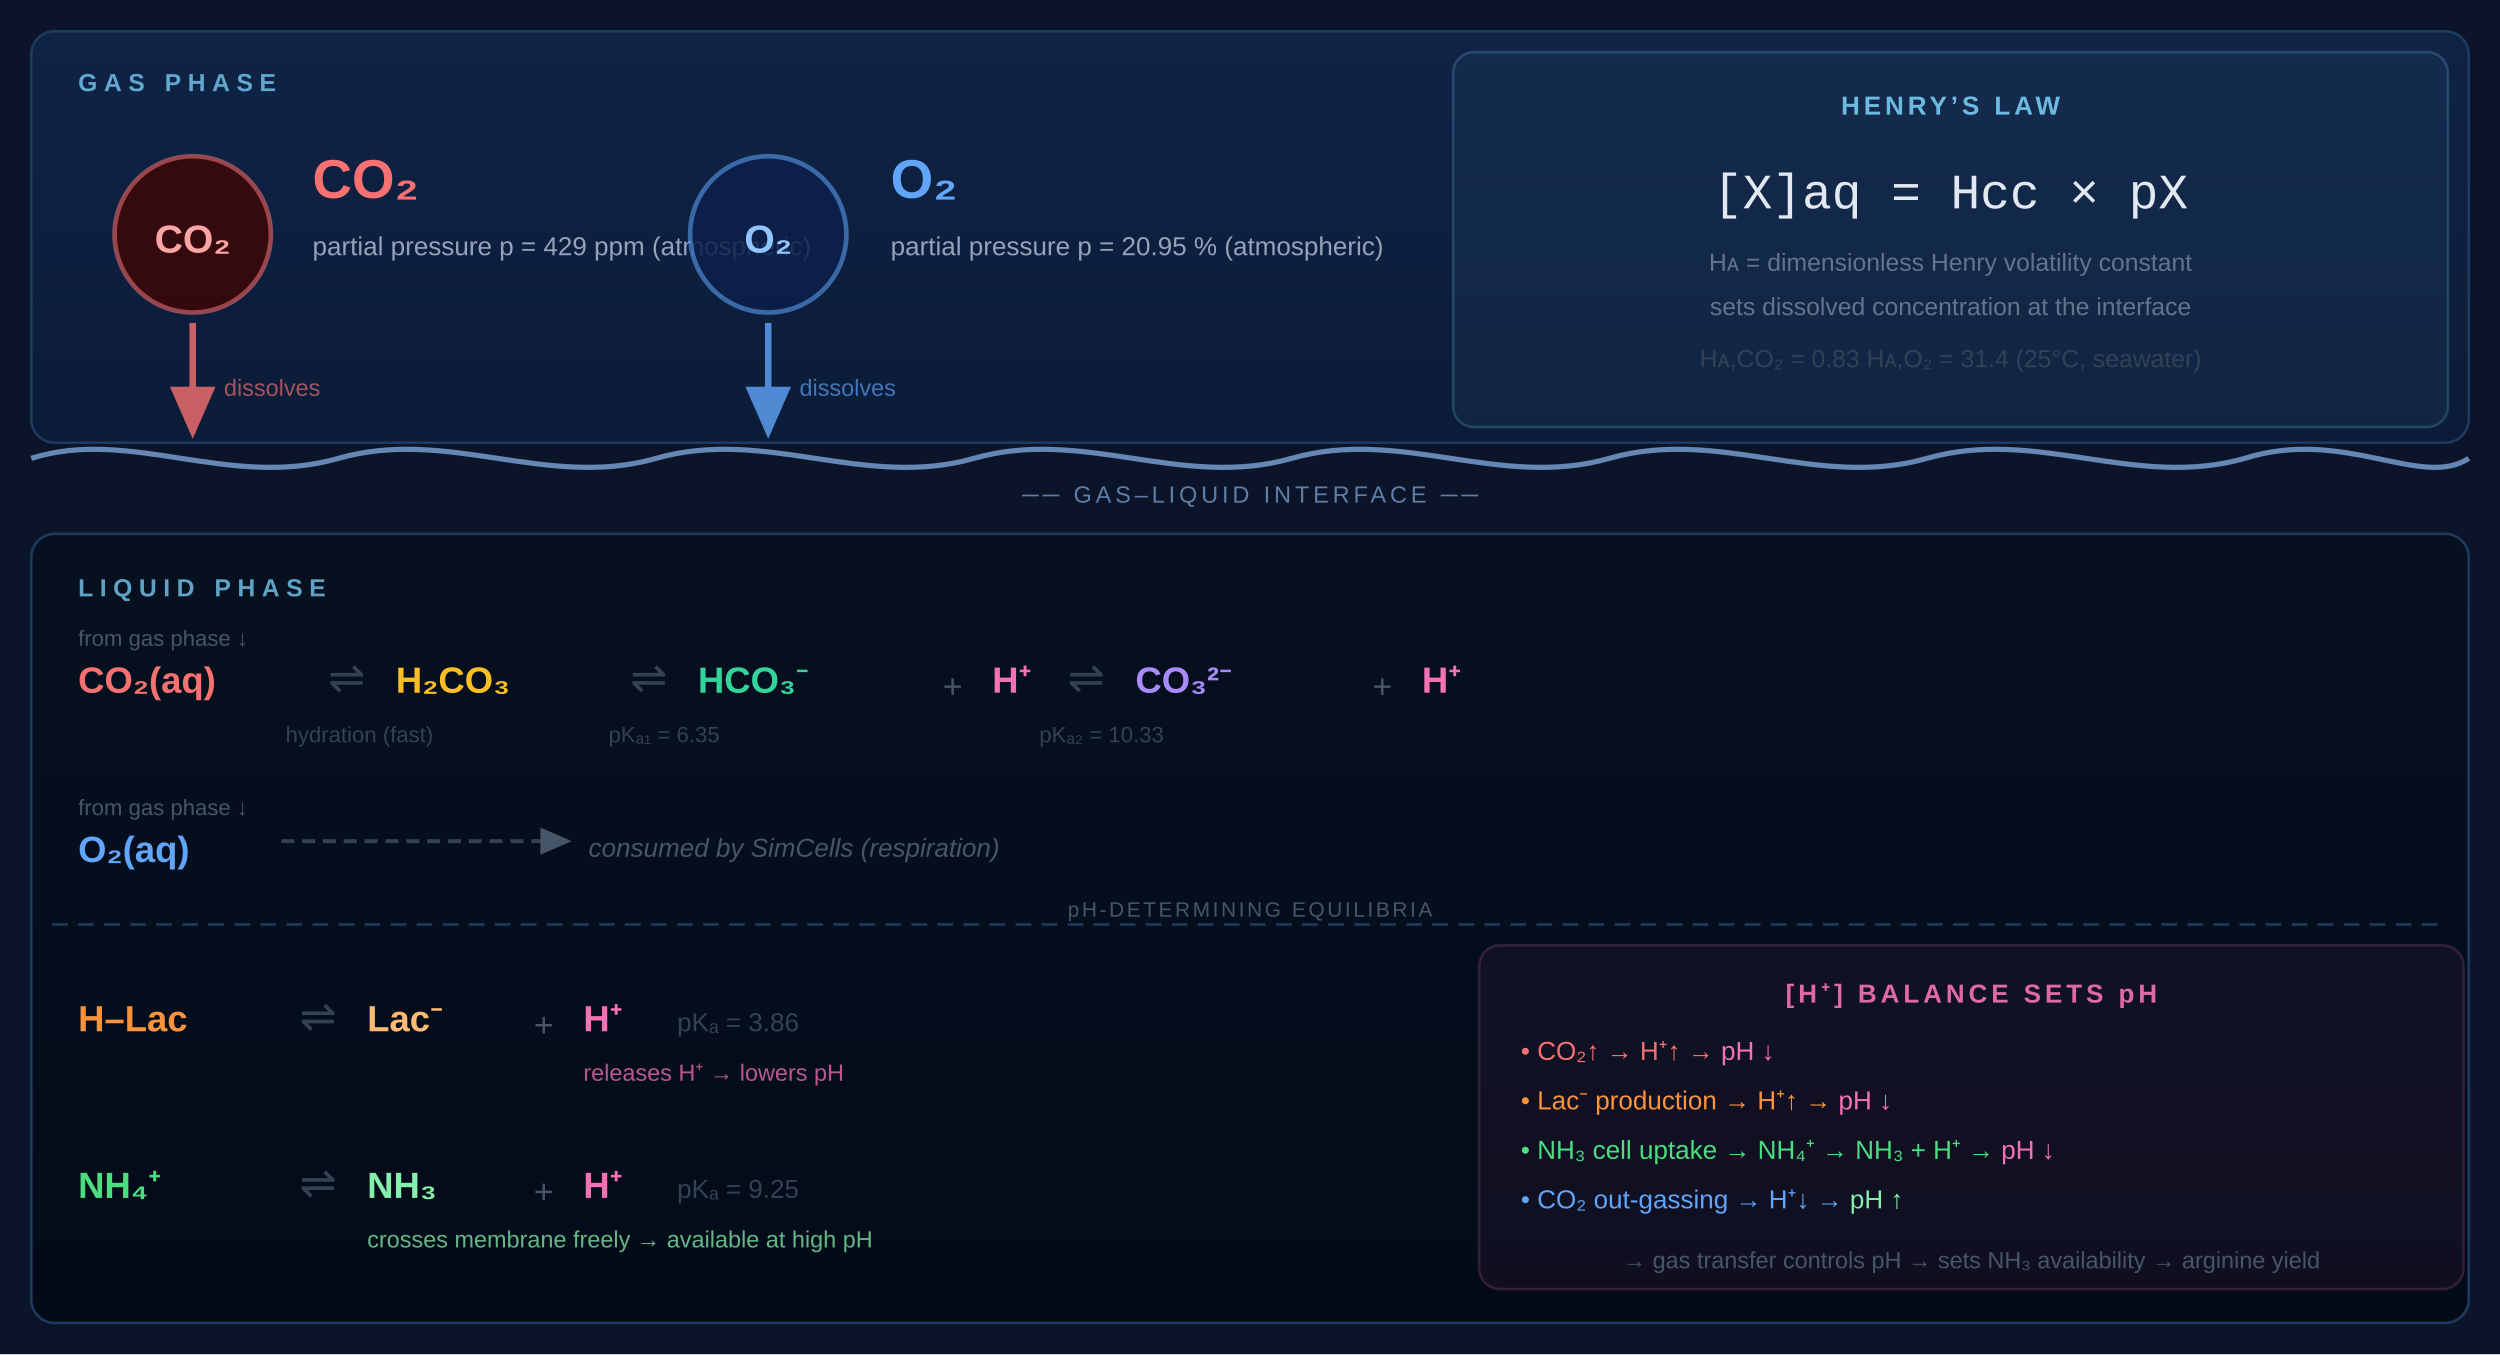
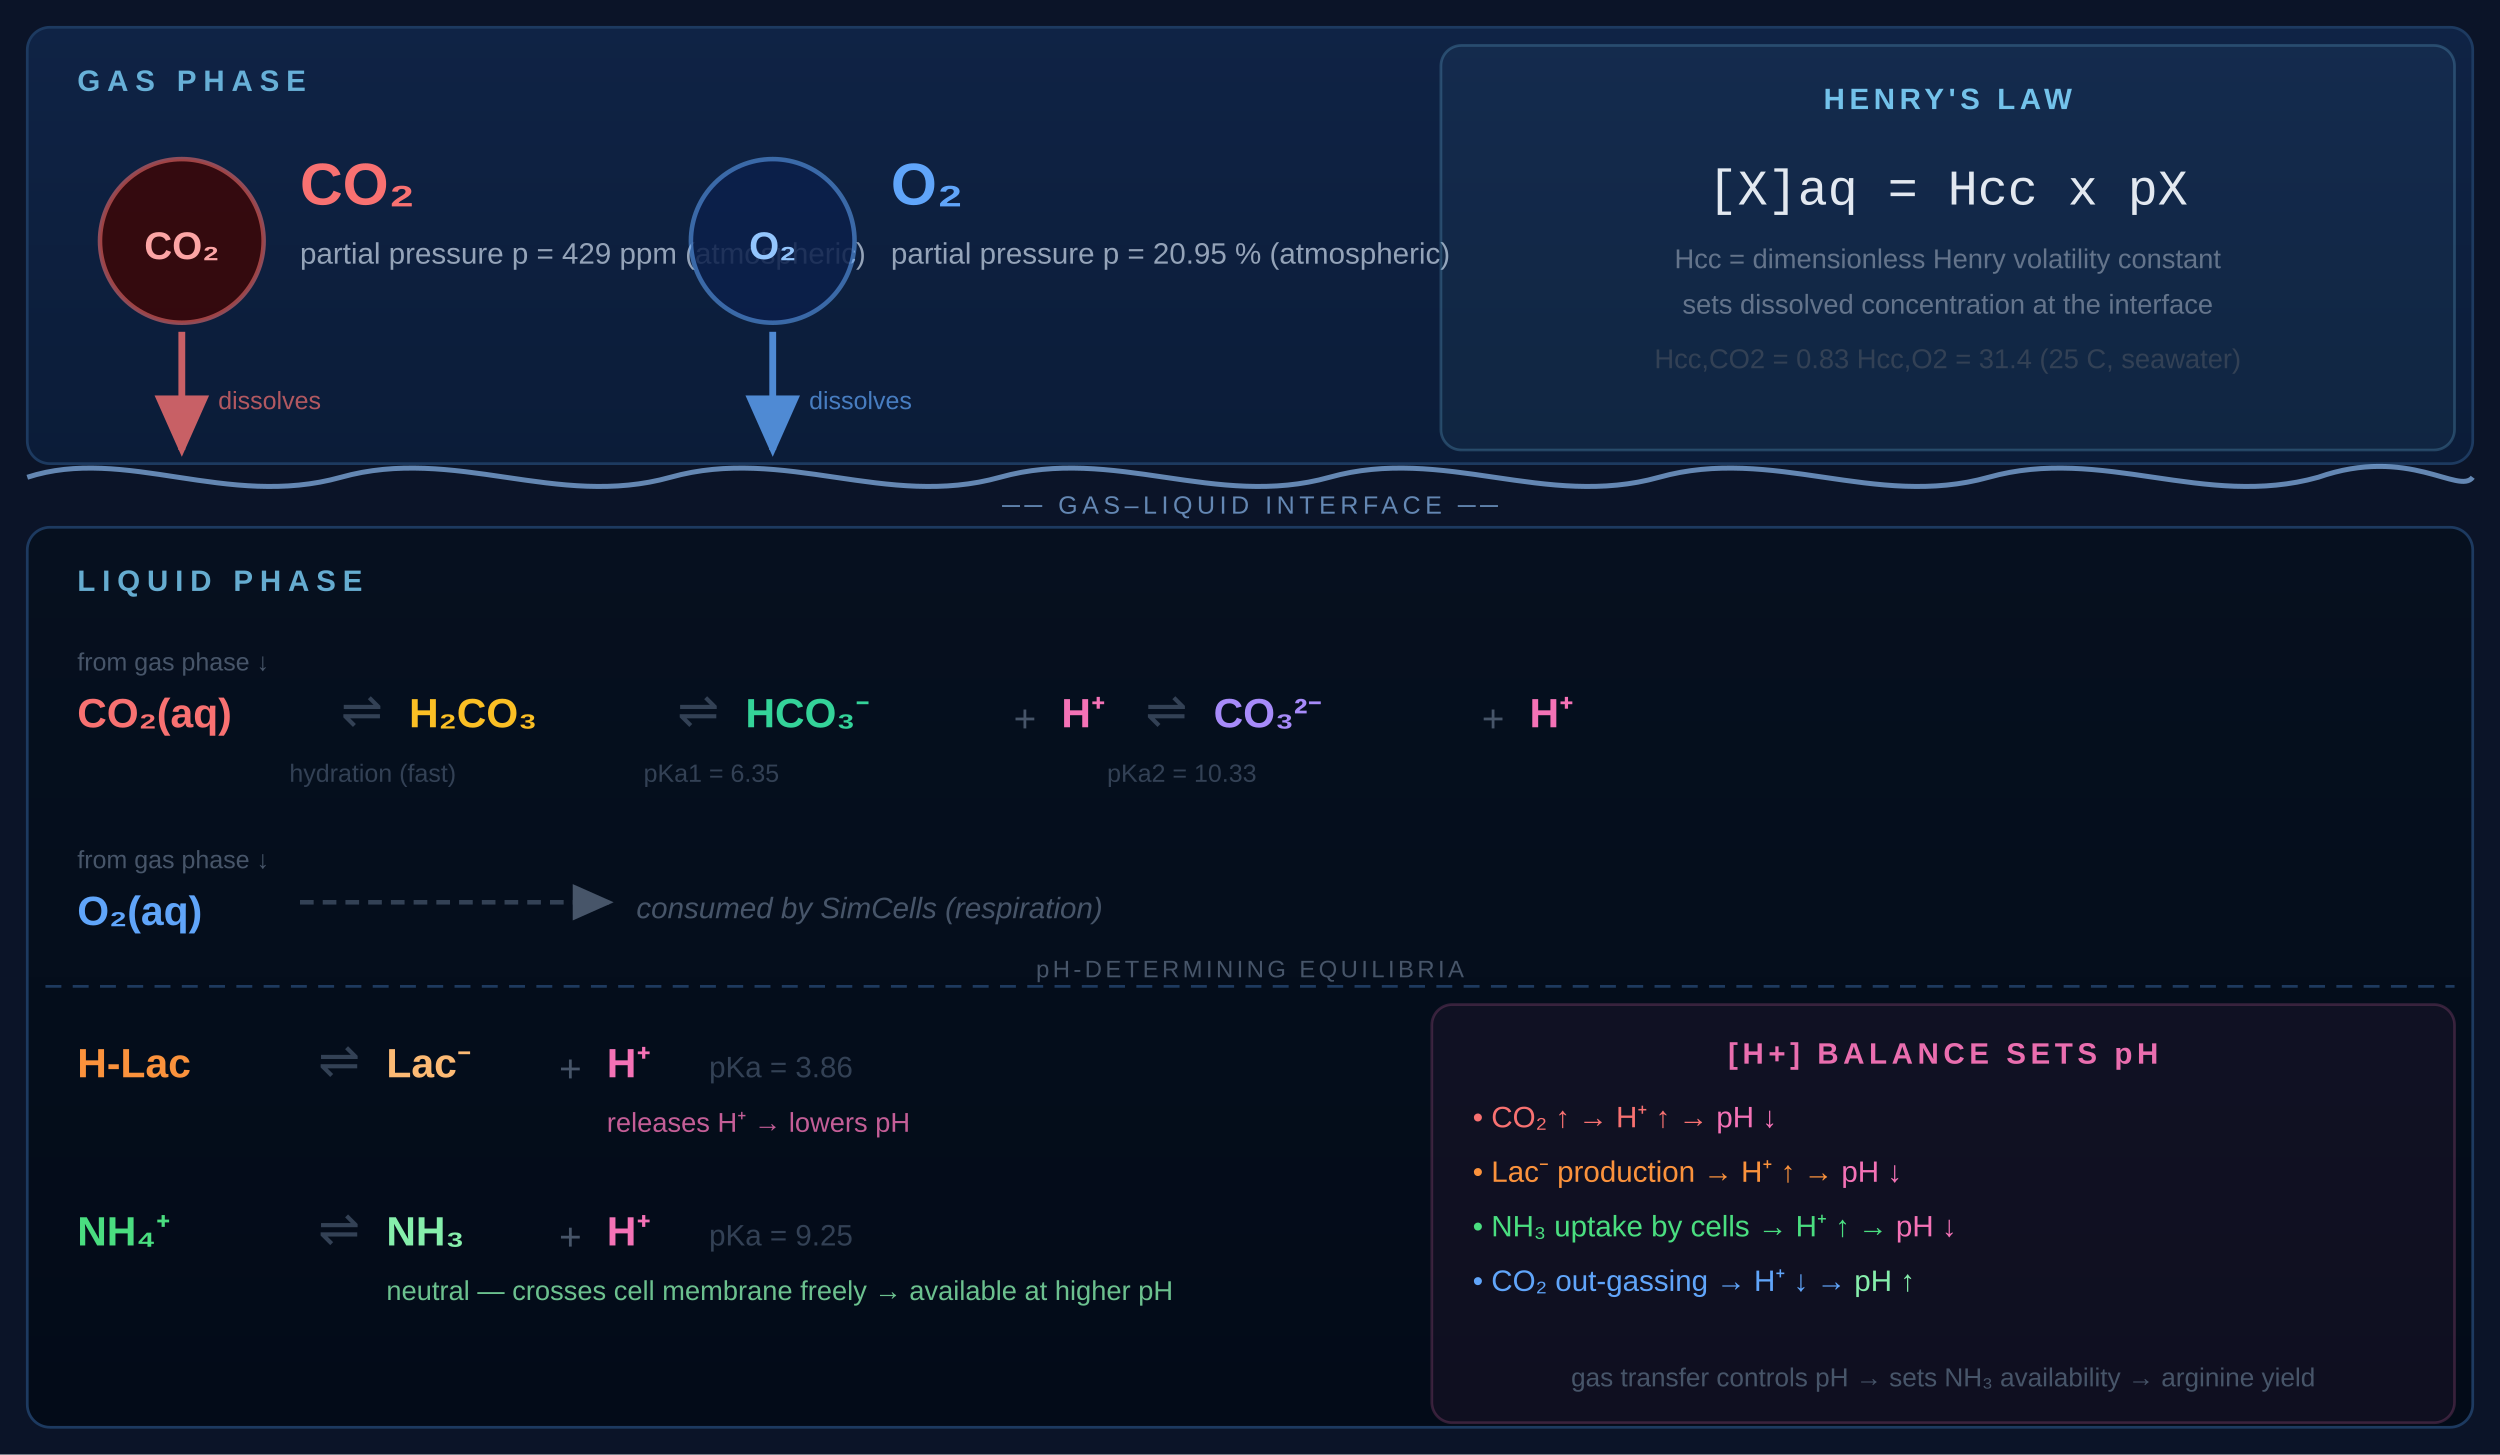
- <svg xmlns="http://www.w3.org/2000/svg" viewBox="0 0 960 520" font-family="'Segoe UI', Arial, sans-serif">
+ <svg xmlns="http://www.w3.org/2000/svg" viewBox="0 0 1100 640" font-family="'Segoe UI', Arial, sans-serif">
  <defs>
-     <marker id="aR" markerWidth="8" markerHeight="7" refX="7" refY="3.5" orient="auto">
-       <polygon points="0,0 0,7 8,3.5" fill="#f87171" />
+     <marker id="aR" markerWidth="9" markerHeight="8" refX="8" refY="4" orient="auto">
+       <polygon points="0,0 0,8 9,4" fill="#f87171" />
    </marker>
-     <marker id="aB" markerWidth="8" markerHeight="7" refX="7" refY="3.5" orient="auto">
-       <polygon points="0,0 0,7 8,3.5" fill="#60a5fa" />
+     <marker id="aB" markerWidth="9" markerHeight="8" refX="8" refY="4" orient="auto">
+       <polygon points="0,0 0,8 9,4" fill="#60a5fa" />
    </marker>
-     <marker id="aG" markerWidth="8" markerHeight="7" refX="7" refY="3.5" orient="auto">
-       <polygon points="0,0 0,7 8,3.5" fill="#475569" />
+     <marker id="aG" markerWidth="9" markerHeight="8" refX="8" refY="4" orient="auto">
+       <polygon points="0,0 0,8 9,4" fill="#475569" />
    </marker>
    <linearGradient id="gGas" x1="0" y1="0" x2="0" y2="1">
      <stop offset="0%" stop-color="#0f2345" />
      <stop offset="100%" stop-color="#0b1c38" />
    </linearGradient>
    <linearGradient id="gLiq" x1="0" y1="0" x2="0" y2="1">
      <stop offset="0%" stop-color="#06101f" />
      <stop offset="100%" stop-color="#030b18" />
    </linearGradient>
  </defs>
-   <rect width="960" height="520" fill="#0b1428" />
-   <rect x="12" y="12" width="936" height="158" rx="9" fill="url(#gGas)" stroke="#1d3a60" stroke-width="1" />
-   <rect x="12" y="205" width="936" height="303" rx="9" fill="url(#gLiq)" stroke="#1d3a60" stroke-width="1" />
-   <text x="30" y="35" fill="#7dd3fc" font-size="9.5" font-weight="700" letter-spacing="2.5" opacity="0.75">GAS PHASE</text>
-   <text x="30" y="229" fill="#7dd3fc" font-size="9.5" font-weight="700" letter-spacing="2.5" opacity="0.75">LIQUID PHASE</text>
-   <path d="M12,176 C50,164 88,188 130,176 C172,164 210,188 252,176 C294,164 332,188 374,176            C416,164 454,188 496,176 C538,164 576,188 618,176 C660,164 698,188 740,176            C782,164 820,188 862,176 C900,164 930,188 948,176" fill="none" stroke="#93c5fd" stroke-width="2" opacity="0.65" />
-   <text x="480" y="193" fill="#93c5fd" font-size="9" text-anchor="middle" letter-spacing="1.5" opacity="0.6">──  GAS–LIQUID INTERFACE  ──</text>
-   <circle cx="74" cy="90" r="30" fill="#3b0606" opacity="0.85" />
-   <circle cx="74" cy="90" r="30" fill="none" stroke="#f87171" stroke-width="1.8" opacity="0.55" />
-   <text x="74" y="97" fill="#fca5a5" font-size="15" font-weight="700" text-anchor="middle">CO₂</text>
-   <text x="120" y="76" fill="#f87171" font-size="21" font-weight="700">CO₂</text>
-   <text x="120" y="98" fill="#94a3b8" font-size="10">partial pressure  p = 429 ppm  (atmospheric)</text>
-   <line x1="74" y1="124" x2="74" y2="166" stroke="#f87171" stroke-width="2.5" marker-end="url(#aR)" opacity="0.8" />
-   <text x="86" y="152" fill="#f87171" font-size="9" opacity="0.65">dissolves</text>
-   <circle cx="295" cy="90" r="30" fill="#0b1e4a" opacity="0.85" />
-   <circle cx="295" cy="90" r="30" fill="none" stroke="#60a5fa" stroke-width="1.8" opacity="0.55" />
-   <text x="295" y="97" fill="#93c5fd" font-size="15" font-weight="700" text-anchor="middle">O₂</text>
-   <text x="342" y="76" fill="#60a5fa" font-size="21" font-weight="700">O₂</text>
-   <text x="342" y="98" fill="#94a3b8" font-size="10">partial pressure  p = 20.95 %  (atmospheric)</text>
-   <line x1="295" y1="124" x2="295" y2="166" stroke="#60a5fa" stroke-width="2.5" marker-end="url(#aB)" opacity="0.8" />
-   <text x="307" y="152" fill="#60a5fa" font-size="9" opacity="0.65">dissolves</text>
-   <rect x="558" y="20" width="382" height="144" rx="8" fill="rgba(125,211,252,0.05)" stroke="rgba(125,211,252,0.2)" stroke-width="1" />
-   <text x="749" y="44" fill="#7dd3fc" font-size="10" text-anchor="middle" font-weight="700" letter-spacing="1.5" opacity="0.85">HENRY’S LAW</text>
-   <text x="749" y="80" fill="#e2e8f0" font-size="19" text-anchor="middle" font-family="Courier New, monospace">[X]aq = Hcc × pX</text>
-   <text x="749" y="104" fill="#64748b" font-size="9.5" text-anchor="middle">Hᴀ = dimensionless Henry volatility constant</text>
-   <text x="749" y="121" fill="#64748b" font-size="9.5" text-anchor="middle">sets dissolved concentration at the interface</text>
-   <text x="749" y="141" fill="#334155" font-size="9.5" text-anchor="middle">Hᴀ,CO₂ = 0.83    Hᴀ,O₂ = 31.4    (25°C, seawater)</text>
-   <text x="30" y="248" fill="#475569" font-size="8.5">from gas phase ↓</text>
-   <text x="30" y="266" fill="#f87171" font-size="14" font-weight="700">CO₂(aq)</text>
-   <text x="126" y="266" fill="#334155" font-size="17">⇌</text>
-   <text x="152" y="266" fill="#fbbf24" font-size="14" font-weight="700">H₂CO₃</text>
-   <text x="242" y="266" fill="#334155" font-size="17">⇌</text>
-   <text x="268" y="266" fill="#34d399" font-size="14" font-weight="700">HCO₃⁻</text>
-   <text x="362" y="268" fill="#475569" font-size="13">+</text>
-   <text x="381" y="266" fill="#f472b6" font-size="14" font-weight="700">H⁺</text>
-   <text x="410" y="266" fill="#334155" font-size="17">⇌</text>
-   <text x="436" y="266" fill="#a78bfa" font-size="14" font-weight="700">CO₃²⁻</text>
-   <text x="527" y="268" fill="#475569" font-size="13">+</text>
-   <text x="546" y="266" fill="#f472b6" font-size="14" font-weight="700">H⁺</text>
-   <text x="138" y="285" fill="#334155" font-size="8.5" text-anchor="middle">hydration (fast)</text>
-   <text x="255" y="285" fill="#334155" font-size="8.5" text-anchor="middle">pKₐ₁ = 6.35</text>
-   <text x="423" y="285" fill="#334155" font-size="8.5" text-anchor="middle">pKₐ₂ = 10.33</text>
-   <text x="30" y="313" fill="#475569" font-size="8.5">from gas phase ↓</text>
-   <text x="30" y="331" fill="#60a5fa" font-size="14" font-weight="700">O₂(aq)</text>
-   <line x1="108" y1="323" x2="218" y2="323" stroke="#334155" stroke-width="1.5" stroke-dasharray="5,3" marker-end="url(#aG)" />
-   <text x="226" y="329" fill="#475569" font-size="10" font-style="italic">consumed by SimCells (respiration)</text>
-   <line x1="20" y1="355" x2="940" y2="355" stroke="#1e3a5f" stroke-width="1" stroke-dasharray="6,4" />
-   <text x="480" y="352" fill="#475569" font-size="8" text-anchor="middle" letter-spacing="1">pH-DETERMINING EQUILIBRIA</text>
-   <text x="30" y="396" fill="#fb923c" font-size="14" font-weight="700">H–Lac</text>
-   <text x="115" y="396" fill="#334155" font-size="17">⇌</text>
-   <text x="141" y="396" fill="#fdba74" font-size="14" font-weight="700">Lac⁻</text>
-   <text x="205" y="398" fill="#475569" font-size="13">+</text>
-   <text x="224" y="396" fill="#f472b6" font-size="14" font-weight="700">H⁺</text>
-   <text x="260" y="396" fill="#334155" font-size="10">pKₐ = 3.86</text>
-   <text x="224" y="415" fill="#f472b6" font-size="9" opacity="0.75">releases H⁺ → lowers pH</text>
-   <text x="30" y="460" fill="#4ade80" font-size="14" font-weight="700">NH₄⁺</text>
-   <text x="115" y="460" fill="#334155" font-size="17">⇌</text>
-   <text x="141" y="460" fill="#86efac" font-size="14" font-weight="700">NH₃</text>
-   <text x="205" y="462" fill="#475569" font-size="13">+</text>
-   <text x="224" y="460" fill="#f472b6" font-size="14" font-weight="700">H⁺</text>
-   <text x="260" y="460" fill="#334155" font-size="10">pKₐ = 9.25</text>
-   <text x="141" y="479" fill="#86efac" font-size="9" opacity="0.75">crosses membrane freely → available at high pH</text>
-   <rect x="568" y="363" width="378" height="132" rx="8" fill="rgba(244,114,182,0.05)" stroke="rgba(244,114,182,0.18)" stroke-width="1" />
-   <text x="757" y="385" fill="#f472b6" font-size="10" text-anchor="middle" font-weight="700" letter-spacing="1.5" opacity="0.9">[H⁺] BALANCE SETS pH</text>
-   <text x="584" y="407" fill="#f87171" font-size="10">•  CO₂↑ → H⁺↑ → <tspan fill="#f472b6">pH ↓</tspan>
+   <rect width="1100" height="640" fill="#0b1428" />
+   <rect x="12" y="12" width="1076" height="192" rx="10" fill="url(#gGas)" stroke="#1d3a60" stroke-width="1.2" />
+   <rect x="12" y="232" width="1076" height="396" rx="10" fill="url(#gLiq)" stroke="#1d3a60" stroke-width="1.2" />
+   <text x="34" y="40" fill="#7dd3fc" font-size="13" font-weight="700" letter-spacing="3" opacity="0.8">GAS PHASE</text>
+   <text x="34" y="260" fill="#7dd3fc" font-size="13" font-weight="700" letter-spacing="3" opacity="0.8">LIQUID PHASE</text>
+   <path d="M12,210 C55,196 100,224 150,210 C200,196 245,224 295,210 C345,196 390,224 440,210            C490,196 535,224 585,210 C635,196 680,224 730,210 C780,196 825,224 875,210            C925,196 970,224 1020,210 C1060,196 1082,218 1088,210" fill="none" stroke="#93c5fd" stroke-width="2.2" opacity="0.65" />
+   <text x="550" y="226" fill="#93c5fd" font-size="11" text-anchor="middle" letter-spacing="2" opacity="0.65">──  GAS–LIQUID INTERFACE  ──</text>
+   <circle cx="80" cy="106" r="36" fill="#3b0606" opacity="0.85" />
+   <circle cx="80" cy="106" r="36" fill="none" stroke="#f87171" stroke-width="2" opacity="0.55" />
+   <text x="80" y="114" fill="#fca5a5" font-size="17" font-weight="700" text-anchor="middle">CO₂</text>
+   <text x="132" y="90" fill="#f87171" font-size="26" font-weight="700">CO₂</text>
+   <text x="132" y="116" fill="#94a3b8" font-size="13">partial pressure  p = 429 ppm  (atmospheric)</text>
+   <line x1="80" y1="146" x2="80" y2="198" stroke="#f87171" stroke-width="3" marker-end="url(#aR)" opacity="0.8" />
+   <text x="96" y="180" fill="#f87171" font-size="11" opacity="0.7">dissolves</text>
+   <circle cx="340" cy="106" r="36" fill="#0b1e4a" opacity="0.85" />
+   <circle cx="340" cy="106" r="36" fill="none" stroke="#60a5fa" stroke-width="2" opacity="0.55" />
+   <text x="340" y="114" fill="#93c5fd" font-size="17" font-weight="700" text-anchor="middle">O₂</text>
+   <text x="392" y="90" fill="#60a5fa" font-size="26" font-weight="700">O₂</text>
+   <text x="392" y="116" fill="#94a3b8" font-size="13">partial pressure  p = 20.95 %  (atmospheric)</text>
+   <line x1="340" y1="146" x2="340" y2="198" stroke="#60a5fa" stroke-width="3" marker-end="url(#aB)" opacity="0.8" />
+   <text x="356" y="180" fill="#60a5fa" font-size="11" opacity="0.7">dissolves</text>
+   <rect x="634" y="20" width="446" height="178" rx="9" fill="rgba(125,211,252,0.05)" stroke="rgba(125,211,252,0.22)" stroke-width="1.2" />
+   <text x="857" y="48" fill="#7dd3fc" font-size="13" text-anchor="middle" font-weight="700" letter-spacing="2" opacity="0.9">HENRY'S LAW</text>
+   <text x="857" y="90" fill="#e2e8f0" font-size="22" text-anchor="middle" font-family="Courier New, monospace">[X]aq  =  Hcc  x  pX</text>
+   <text x="857" y="118" fill="#64748b" font-size="12" text-anchor="middle">Hcc = dimensionless Henry volatility constant</text>
+   <text x="857" y="138" fill="#64748b" font-size="12" text-anchor="middle">sets dissolved concentration at the interface</text>
+   <text x="857" y="162" fill="#334155" font-size="12" text-anchor="middle">Hcc,CO2 = 0.83     Hcc,O2 = 31.4    (25 C, seawater)</text>
+   <text x="34" y="295" fill="#475569" font-size="11">from gas phase ↓</text>
+   <text x="34" y="320" fill="#f87171" font-size="18" font-weight="700">CO₂(aq)</text>
+   <text x="150" y="320" fill="#334155" font-size="22">⇌</text>
+   <text x="180" y="320" fill="#fbbf24" font-size="18" font-weight="700">H₂CO₃</text>
+   <text x="298" y="320" fill="#334155" font-size="22">⇌</text>
+   <text x="328" y="320" fill="#34d399" font-size="18" font-weight="700">HCO₃⁻</text>
+   <text x="446" y="322" fill="#475569" font-size="17">+</text>
+   <text x="467" y="320" fill="#f472b6" font-size="18" font-weight="700">H⁺</text>
+   <text x="504" y="320" fill="#334155" font-size="22">⇌</text>
+   <text x="534" y="320" fill="#a78bfa" font-size="18" font-weight="700">CO₃²⁻</text>
+   <text x="652" y="322" fill="#475569" font-size="17">+</text>
+   <text x="673" y="320" fill="#f472b6" font-size="18" font-weight="700">H⁺</text>
+   <text x="164" y="344" fill="#334155" font-size="11" text-anchor="middle">hydration (fast)</text>
+   <text x="313" y="344" fill="#334155" font-size="11" text-anchor="middle">pKa1 = 6.35</text>
+   <text x="520" y="344" fill="#334155" font-size="11" text-anchor="middle">pKa2 = 10.33</text>
+   <text x="34" y="382" fill="#475569" font-size="11">from gas phase ↓</text>
+   <text x="34" y="407" fill="#60a5fa" font-size="18" font-weight="700">O₂(aq)</text>
+   <line x1="132" y1="397" x2="268" y2="397" stroke="#334155" stroke-width="2" stroke-dasharray="6,4" marker-end="url(#aG)" />
+   <text x="280" y="404" fill="#475569" font-size="13" font-style="italic">consumed by SimCells (respiration)</text>
+   <line x1="20" y1="434" x2="1080" y2="434" stroke="#1e3a5f" stroke-width="1.2" stroke-dasharray="7,5" />
+   <text x="550" y="430" fill="#475569" font-size="10.5" text-anchor="middle" letter-spacing="1.5">pH-DETERMINING EQUILIBRIA</text>
+   <text x="34" y="474" fill="#fb923c" font-size="18" font-weight="700">H-Lac</text>
+   <text x="140" y="474" fill="#334155" font-size="22">⇌</text>
+   <text x="170" y="474" fill="#fdba74" font-size="18" font-weight="700">Lac⁻</text>
+   <text x="246" y="476" fill="#475569" font-size="17">+</text>
+   <text x="267" y="474" fill="#f472b6" font-size="18" font-weight="700">H⁺</text>
+   <text x="312" y="474" fill="#334155" font-size="13">pKa = 3.86</text>
+   <text x="267" y="498" fill="#f472b6" font-size="12" opacity="0.8">releases H⁺  →  lowers pH</text>
+   <text x="34" y="548" fill="#4ade80" font-size="18" font-weight="700">NH₄⁺</text>
+   <text x="140" y="548" fill="#334155" font-size="22">⇌</text>
+   <text x="170" y="548" fill="#86efac" font-size="18" font-weight="700">NH₃</text>
+   <text x="246" y="550" fill="#475569" font-size="17">+</text>
+   <text x="267" y="548" fill="#f472b6" font-size="18" font-weight="700">H⁺</text>
+   <text x="312" y="548" fill="#334155" font-size="13">pKa = 9.25</text>
+   <text x="170" y="572" fill="#86efac" font-size="12" opacity="0.8">neutral — crosses cell membrane freely  →  available at higher pH</text>
+   <rect x="630" y="442" width="450" height="184" rx="9" fill="rgba(244,114,182,0.05)" stroke="rgba(244,114,182,0.2)" stroke-width="1.2" />
+   <text x="855" y="468" fill="#f472b6" font-size="13" text-anchor="middle" font-weight="700" letter-spacing="2" opacity="0.95">[H+] BALANCE SETS pH</text>
+   <text x="648" y="496" fill="#f87171" font-size="13">•  CO₂ ↑   →   H⁺ ↑   →   <tspan fill="#f472b6">pH ↓</tspan>
  </text>
-   <text x="584" y="426" fill="#fb923c" font-size="10">•  Lac⁻ production → H⁺↑ → <tspan fill="#f472b6">pH ↓</tspan>
+   <text x="648" y="520" fill="#fb923c" font-size="13">•  Lac⁻ production   →   H⁺ ↑   →   <tspan fill="#f472b6">pH ↓</tspan>
  </text>
-   <text x="584" y="445" fill="#4ade80" font-size="10">•  NH₃ cell uptake → NH₄⁺ → NH₃ + H⁺ → <tspan fill="#f472b6">pH ↓</tspan>
+   <text x="648" y="544" fill="#4ade80" font-size="13">•  NH₃ uptake by cells   →   H⁺ ↑   →   <tspan fill="#f472b6">pH ↓</tspan>
  </text>
-   <text x="584" y="464" fill="#60a5fa" font-size="10">•  CO₂ out-gassing → H⁺↓ → <tspan fill="#86efac">pH ↑</tspan>
+   <text x="648" y="568" fill="#60a5fa" font-size="13">•  CO₂ out-gassing   →   H⁺ ↓   →   <tspan fill="#86efac">pH ↑</tspan>
  </text>
-   <text x="757" y="487" fill="#475569" font-size="9" text-anchor="middle">→ gas transfer controls pH → sets NH₃ availability → arginine yield</text>
+   <text x="855" y="610" fill="#475569" font-size="11.5" text-anchor="middle">gas transfer controls pH  →  sets NH₃ availability  →  arginine yield</text>
</svg>
